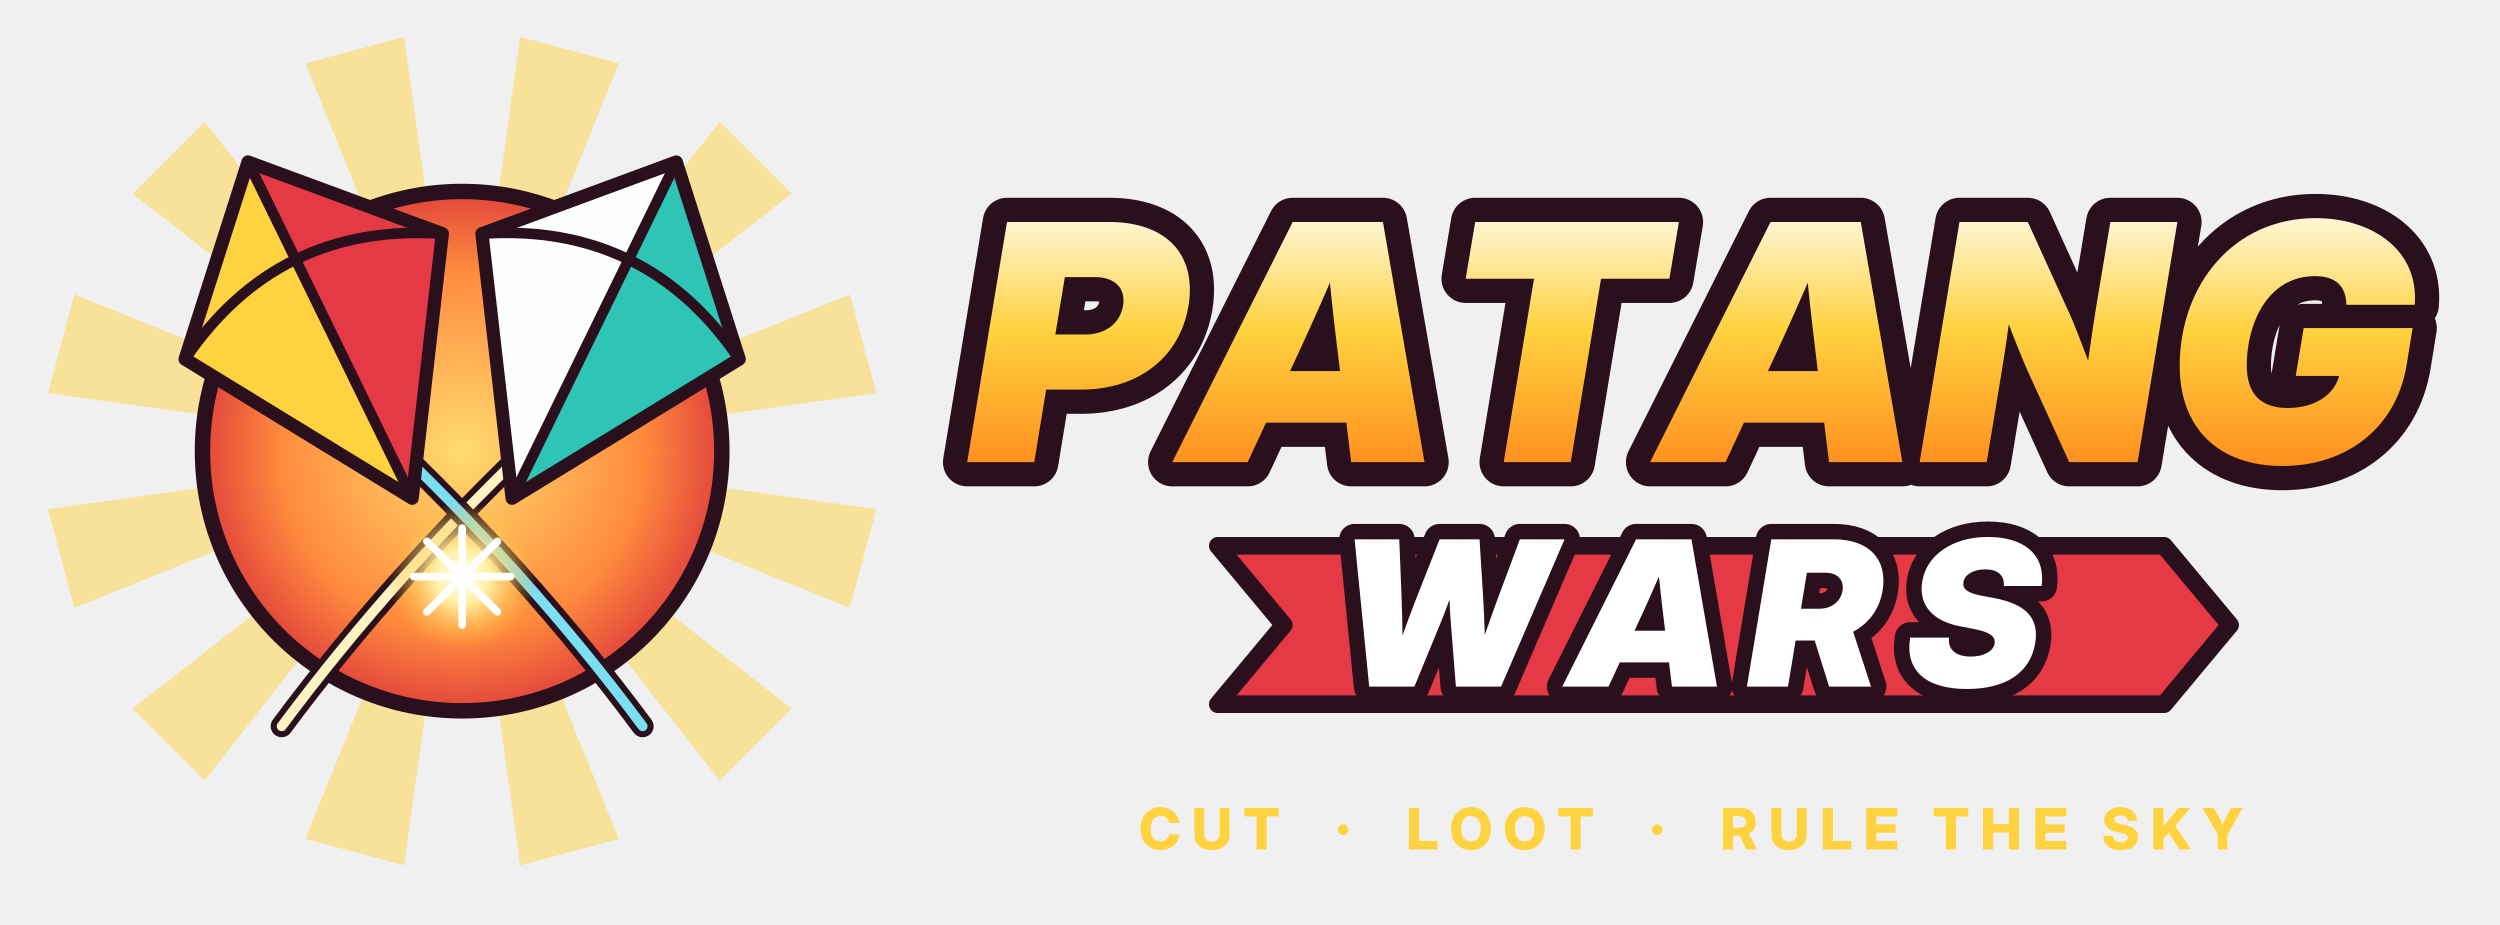
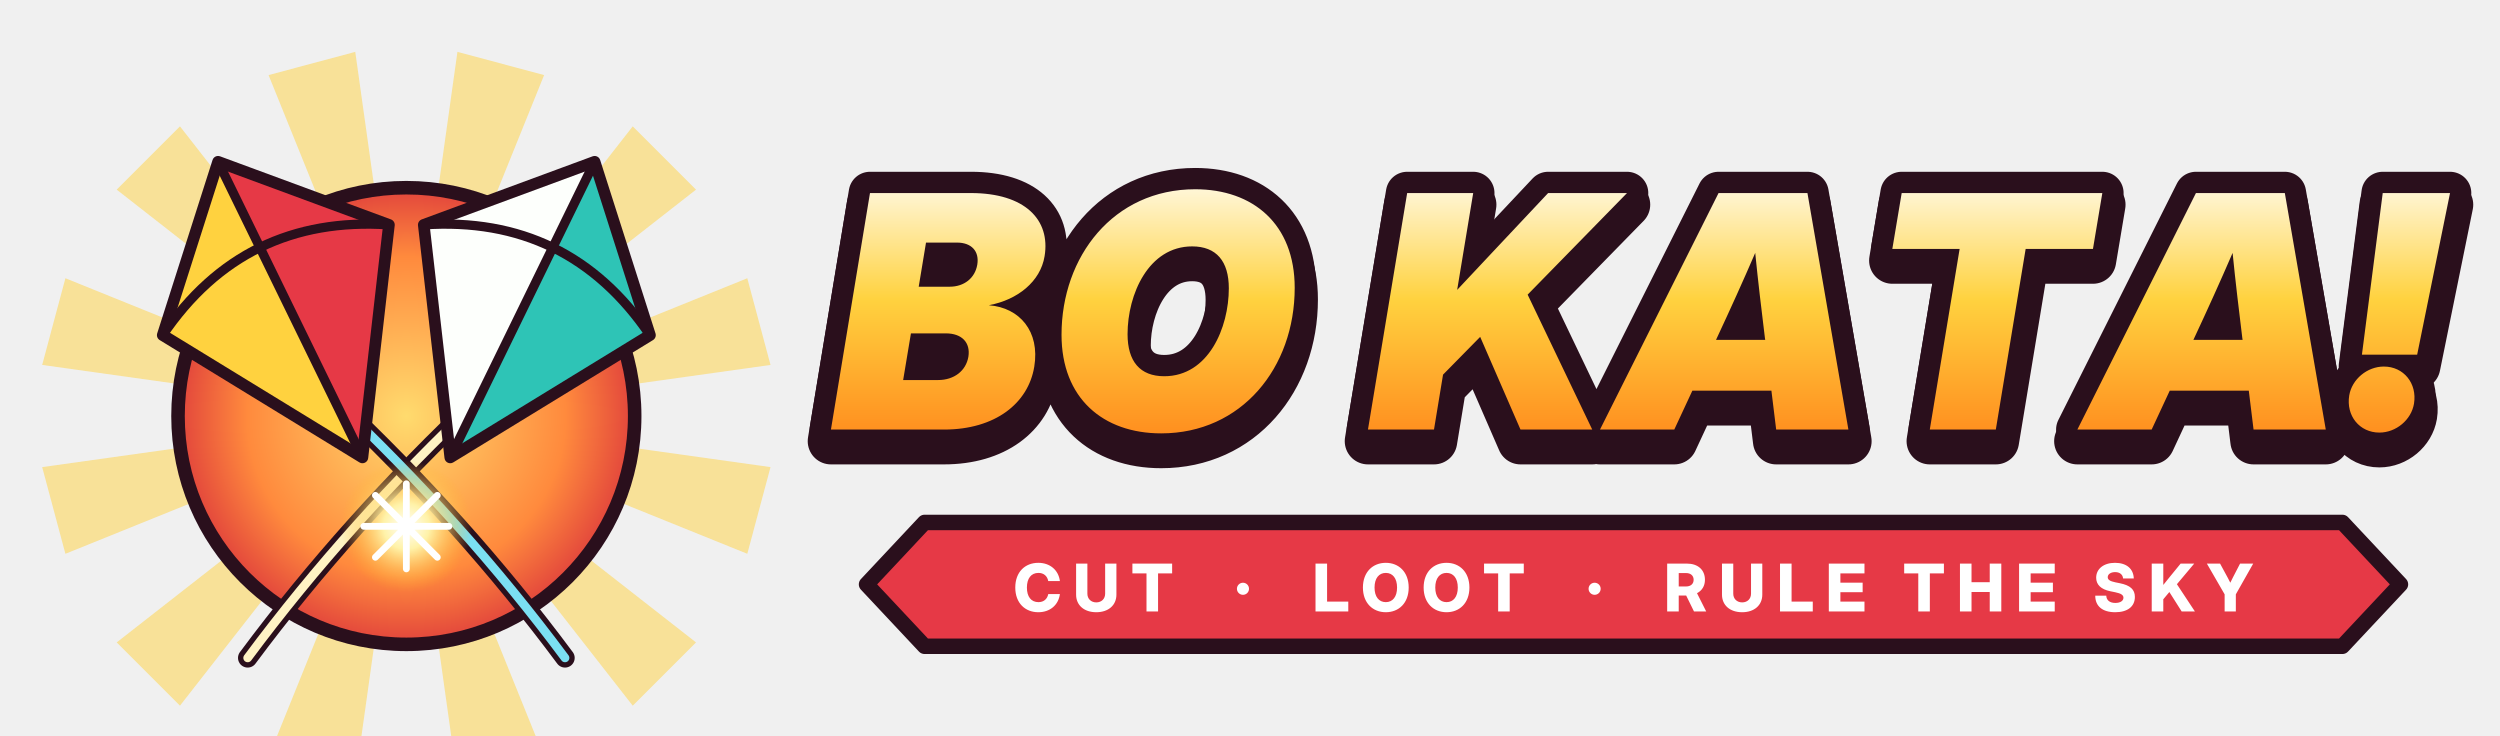
- <svg xmlns="http://www.w3.org/2000/svg" viewBox="0 0 1136 420" width="1136" height="420">
+ <svg xmlns="http://www.w3.org/2000/svg" viewBox="0 0 1292 380" width="1292" height="380">
  <defs>
    <linearGradient id="pwG" x1="0" y1="0" x2="0" y2="1">
      <stop offset="0" stop-color="#fff6d6" />
      <stop offset=".45" stop-color="#ffd23f" />
      <stop offset="1" stop-color="#ff8f1f" />
    </linearGradient>
    <radialGradient id="pwSun" cx=".5" cy=".5" r=".5">
      <stop offset="0" stop-color="#ffdb6e" />
      <stop offset=".7" stop-color="#ff8a3d" />
      <stop offset="1" stop-color="#e2453c" />
    </radialGradient>
    <radialGradient id="pwSpark" cx=".5" cy=".5" r=".5">
      <stop offset="0" stop-color="#fff" />
      <stop offset=".35" stop-color="#fff2a8" />
      <stop offset="1" stop-color="#ffb627" stop-opacity="0" />
    </radialGradient>
+     <linearGradient id="bkY" x1="0" y1="0" x2="0" y2="1">
+       <stop offset="0" stop-color="#fff6d6" />
+       <stop offset=".45" stop-color="#ffd23f" />
+       <stop offset="1" stop-color="#ff8f1f" />
+     </linearGradient>
  </defs>
-   <g transform="translate(10 0)">
+   <g transform="translate(10 10)">
    <g>
      <path d="M200,205 L388.2,231.4 L376.2,276.2Z" fill="#ffd23f" opacity=".5" />
      <path d="M200,205 L349.7,322.0 L317.0,354.7Z" fill="#ffd23f" opacity=".5" />
      <path d="M200,205 L271.2,381.2 L226.4,393.2Z" fill="#ffd23f" opacity=".5" />
      <path d="M200,205 L173.6,393.2 L128.8,381.2Z" fill="#ffd23f" opacity=".5" />
      <path d="M200,205 L83.0,354.7 L50.3,322.0Z" fill="#ffd23f" opacity=".5" />
      <path d="M200,205 L23.8,276.2 L11.8,231.4Z" fill="#ffd23f" opacity=".5" />
      <path d="M200,205 L11.8,178.6 L23.8,133.8Z" fill="#ffd23f" opacity=".5" />
      <path d="M200,205 L50.3,88.0 L83.0,55.3Z" fill="#ffd23f" opacity=".5" />
      <path d="M200,205 L128.8,28.8 L173.6,16.8Z" fill="#ffd23f" opacity=".5" />
      <path d="M200,205 L226.4,16.8 L271.2,28.8Z" fill="#ffd23f" opacity=".5" />
      <path d="M200,205 L317.0,55.3 L349.7,88.0Z" fill="#ffd23f" opacity=".5" />
      <path d="M200,205 L376.2,133.8 L388.2,178.6Z" fill="#ffd23f" opacity=".5" />
      <circle cx="200" cy="205" r="118" fill="url(#pwSun)" stroke="#2a0f1c" stroke-width="7" />
    </g>
    <path d="M118 330 Q170 260 238 196" stroke="#2a0f1c" stroke-width="10" fill="none" stroke-linecap="round" />
    <path d="M118 330 Q170 260 238 196" stroke="#fff3c4" stroke-width="4.5" fill="none" stroke-linecap="round" />
    <path d="M282 330 Q230 260 162 196" stroke="#2a0f1c" stroke-width="10" fill="none" stroke-linecap="round" />
    <path d="M282 330 Q230 260 162 196" stroke="#7bdff2" stroke-width="4.5" fill="none" stroke-linecap="round" />
    <polygon points="102.7,73.6 177.3,226.4 74.1,163.2" fill="#ffd23f" />
    <polygon points="102.7,73.6 191.0,106.2 177.3,226.4" fill="#e63946" />
    <polygon points="102.7,73.6 191.0,106.2 177.3,226.4 74.1,163.2" fill="none" stroke="#2a0f1c" stroke-width="6" stroke-linejoin="round" />
    <path d="M102.7,73.6 L177.3,226.4" stroke="#2a0f1c" stroke-width="4.8" />
    <path d="M74.1,163.2 Q116.2,101.1 191.0,106.2" fill="none" stroke="#2a0f1c" stroke-width="4.8" />
    <polygon points="297.3,73.6 222.7,226.4 209.0,106.2" fill="#fdfffc" />
    <polygon points="297.3,73.6 325.9,163.2 222.7,226.4" fill="#2ec4b6" />
    <polygon points="297.3,73.6 325.9,163.2 222.7,226.4 209.0,106.2" fill="none" stroke="#2a0f1c" stroke-width="6" stroke-linejoin="round" />
    <path d="M297.3,73.6 L222.7,226.4" stroke="#2a0f1c" stroke-width="4.8" />
    <path d="M209.0,106.2 Q283.8,101.1 325.9,163.2" fill="none" stroke="#2a0f1c" stroke-width="4.8" />
    <circle cx="200" cy="262" r="34" fill="url(#pwSpark)" />
    <path d="M200 240v44M178 262h44M184 246l32 32M216 246l-32 32" stroke="#fff" stroke-width="3.5" stroke-linecap="round" />
  </g>
-   <path d="M439.487 210.0H469.956L475.376 177.041H491.27C517.344 177.041 536.167 162.319 540.049 138.955C543.857 115.591 529.941 100.869 503.94 100.869H457.578ZM479.551 151.992 483.872 125.918H497.495C506.65 125.918 511.631 130.972 510.312 138.955C508.921 146.938 502.329 151.992 493.174 151.992Z M532.674 210.0H566.951L575.301 192.056H611.775L613.973 210.0H647.298L628.401 100.869H587.386ZM586.214 168.618 586.653 167.666C592.806 154.482 598.592 141.738 604.305 128.481C605.623 141.738 607.161 154.482 608.772 167.666L608.919 168.618Z M665.997 126.65H697.052L683.282 210.0H713.751L727.521 126.65H758.575L762.896 100.869H670.318Z M749.809 210.0H784.086L792.436 192.056H828.91L831.107 210.0H864.433L845.536 100.869H804.521ZM803.349 168.618 803.788 167.666C809.94 154.482 815.727 141.738 821.439 128.481C822.758 141.738 824.296 154.482 825.907 167.666L826.054 168.618Z M872.292 210.0H902.761L909.353 170.156C910.085 165.762 911.477 157.192 912.795 147.378C916.384 156.826 919.826 165.249 922.097 170.156L940.261 210.0H971.315L989.406 100.869H958.938L952.272 140.859C951.467 146.06 950.075 154.995 948.83 163.857C945.9 155.947 942.751 147.817 940.92 143.716L921.438 100.869H890.383Z M1037.036 211.758C1066.553 211.758 1088.965 194.18 1093.579 165.762L1096.289 149.062H1046.777L1043.188 170.815H1062.891C1060.693 179.165 1052.197 185.391 1039.526 185.391C1027.075 185.391 1020.923 178.799 1020.923 165.981C1020.923 147.671 1030.005 125.479 1051.978 125.479C1061.719 125.479 1066.04 130.386 1066.187 138.516H1097.241C1099.292 113.906 1078.198 99.111 1052.124 99.111C1014.99 99.111 990.454 129.434 990.454 166.274C990.454 194.399 1007.959 211.758 1037.036 211.758Z" fill="none" stroke="#2a0f1c" stroke-width="22" stroke-linejoin="round" />
-   <path d="M439.487 210.0H469.956L475.376 177.041H491.27C517.344 177.041 536.167 162.319 540.049 138.955C543.857 115.591 529.941 100.869 503.94 100.869H457.578ZM479.551 151.992 483.872 125.918H497.495C506.65 125.918 511.631 130.972 510.312 138.955C508.921 146.938 502.329 151.992 493.174 151.992Z M532.674 210.0H566.951L575.301 192.056H611.775L613.973 210.0H647.298L628.401 100.869H587.386ZM586.214 168.618 586.653 167.666C592.806 154.482 598.592 141.738 604.305 128.481C605.623 141.738 607.161 154.482 608.772 167.666L608.919 168.618Z M665.997 126.65H697.052L683.282 210.0H713.751L727.521 126.65H758.575L762.896 100.869H670.318Z M749.809 210.0H784.086L792.436 192.056H828.91L831.107 210.0H864.433L845.536 100.869H804.521ZM803.349 168.618 803.788 167.666C809.94 154.482 815.727 141.738 821.439 128.481C822.758 141.738 824.296 154.482 825.907 167.666L826.054 168.618Z M872.292 210.0H902.761L909.353 170.156C910.085 165.762 911.477 157.192 912.795 147.378C916.384 156.826 919.826 165.249 922.097 170.156L940.261 210.0H971.315L989.406 100.869H958.938L952.272 140.859C951.467 146.06 950.075 154.995 948.83 163.857C945.9 155.947 942.751 147.817 940.92 143.716L921.438 100.869H890.383Z M1037.036 211.758C1066.553 211.758 1088.965 194.18 1093.579 165.762L1096.289 149.062H1046.777L1043.188 170.815H1062.891C1060.693 179.165 1052.197 185.391 1039.526 185.391C1027.075 185.391 1020.923 178.799 1020.923 165.981C1020.923 147.671 1030.005 125.479 1051.978 125.479C1061.719 125.479 1066.04 130.386 1066.187 138.516H1097.241C1099.292 113.906 1078.198 99.111 1052.124 99.111C1014.99 99.111 990.454 129.434 990.454 166.274C990.454 194.399 1007.959 211.758 1037.036 211.758Z" fill="url(#pwG)" />
-   <path d="M553.364 240 L983.364 240 L1013.364 276 L983.364 312 L553.364 312 L583.364 276 Z" fill="#e63946" stroke="#2a0f1c" stroke-width="8" stroke-linejoin="round" transform="translate(0 8)" />
-   <path d="M622.17 318.0H642.699L655.412 287.094C656.355 284.758 657.389 281.928 658.646 278.424C658.781 281.928 658.916 284.758 659.096 287.094L661.566 318.0H682.096L710.936 251.066H690.631L680.928 277.031C678.727 282.871 676.705 288.711 674.684 294.551C674.504 288.711 674.279 282.871 673.92 277.031L672.303 251.066H654.154L643.912 277.031C641.576 282.916 639.42 288.801 637.309 294.686C637.219 288.801 637.084 282.916 636.859 277.031L635.826 251.066H615.521Z M709.885 318.0H730.908L736.029 306.994H758.4L759.748 318.0H780.188L768.598 251.066H743.441ZM742.723 292.619 742.992 292.035C746.766 283.949 750.314 276.133 753.818 268.002C754.627 276.133 755.57 283.949 756.559 292.035L756.648 292.619Z M793.781 318.0H812.469L815.928 297.066H824.598L831.156 318.0H850.203L842.072 293.068C849.26 289.205 854.066 282.736 855.459 274.426C857.795 260.096 849.26 251.066 833.312 251.066H804.877ZM818.354 282.602 821.049 266.25H829.404C835.02 266.25 838.029 269.529 837.221 274.426C836.412 279.322 832.279 282.602 826.664 282.602Z M893.76 319.078C911.459 319.078 922.6 311.666 924.801 298.234C926.643 286.959 920.848 280.535 905.889 277.705L900.633 276.717C893.895 275.459 891.648 273.662 892.188 270.473C892.727 267.104 896.814 264.723 902.07 264.723C907.82 264.723 910.875 267.418 910.561 272.27H927.721C929.607 258.254 920.039 249.988 903.238 249.988C887.426 249.988 875.477 258.074 873.455 270.203C871.703 280.715 877.992 288.127 890.48 290.553L896.949 291.811C904.227 293.203 906.877 295.225 906.338 298.459C905.754 301.963 901.396 304.344 895.512 304.344C888.729 304.344 885.0 301.154 885.629 295.719H867.975C865.549 310.408 874.758 319.078 893.76 319.078Z" fill="none" stroke="#2a0f1c" stroke-width="14" stroke-linejoin="round" transform="translate(0 -6)" />
-   <path d="M622.17 318.0H642.699L655.412 287.094C656.355 284.758 657.389 281.928 658.646 278.424C658.781 281.928 658.916 284.758 659.096 287.094L661.566 318.0H682.096L710.936 251.066H690.631L680.928 277.031C678.727 282.871 676.705 288.711 674.684 294.551C674.504 288.711 674.279 282.871 673.92 277.031L672.303 251.066H654.154L643.912 277.031C641.576 282.916 639.42 288.801 637.309 294.686C637.219 288.801 637.084 282.916 636.859 277.031L635.826 251.066H615.521Z M709.885 318.0H730.908L736.029 306.994H758.4L759.748 318.0H780.188L768.598 251.066H743.441ZM742.723 292.619 742.992 292.035C746.766 283.949 750.314 276.133 753.818 268.002C754.627 276.133 755.57 283.949 756.559 292.035L756.648 292.619Z M793.781 318.0H812.469L815.928 297.066H824.598L831.156 318.0H850.203L842.072 293.068C849.26 289.205 854.066 282.736 855.459 274.426C857.795 260.096 849.26 251.066 833.312 251.066H804.877ZM818.354 282.602 821.049 266.25H829.404C835.02 266.25 838.029 269.529 837.221 274.426C836.412 279.322 832.279 282.602 826.664 282.602Z M893.76 319.078C911.459 319.078 922.6 311.666 924.801 298.234C926.643 286.959 920.848 280.535 905.889 277.705L900.633 276.717C893.895 275.459 891.648 273.662 892.188 270.473C892.727 267.104 896.814 264.723 902.07 264.723C907.82 264.723 910.875 267.418 910.561 272.27H927.721C929.607 258.254 920.039 249.988 903.238 249.988C887.426 249.988 875.477 258.074 873.455 270.203C871.703 280.715 877.992 288.127 890.48 290.553L896.949 291.811C904.227 293.203 906.877 295.225 906.338 298.459C905.754 301.963 901.396 304.344 895.512 304.344C888.729 304.344 885.0 301.154 885.629 295.719H867.975C865.549 310.408 874.758 319.078 893.76 319.078Z" fill="#fff" transform="translate(0 -6)" />
-   <path d="M527.371 386.305C531.992 386.305 535.344 383.474 535.915 379.132H531.319C530.913 381.138 529.479 382.318 527.447 382.318C524.527 382.318 522.877 380.147 522.877 376.555C522.877 372.949 524.54 370.766 527.447 370.766C529.479 370.766 530.926 371.959 531.307 373.978H535.915C535.356 369.636 531.992 366.779 527.371 366.779C522.179 366.779 518.281 370.372 518.281 376.555C518.281 382.687 522.179 386.305 527.371 386.305Z M550.703 386.305C555.515 386.305 558.663 383.524 558.663 379.348V367.084H554.207V378.979C554.207 380.985 552.811 382.42 550.703 382.42C548.608 382.42 547.187 380.973 547.187 378.979V367.084H542.73V379.348C542.73 383.524 545.866 386.305 550.703 386.305Z M565.39 370.969H570.963V386.0H575.533V370.969H581.094V367.084H565.39Z   M610.325 379.424C611.646 379.424 612.712 378.357 612.712 377.037C612.712 375.717 611.646 374.65 610.325 374.65C609.005 374.65 607.938 375.717 607.938 377.037C607.938 378.357 609.005 379.424 610.325 379.424Z   M640.229 386.0H653.179V382.115H644.8V367.084H640.229Z M668.424 386.305C673.527 386.305 677.463 382.712 677.463 376.555C677.463 370.385 673.527 366.779 668.424 366.779C663.295 366.779 659.372 370.385 659.372 376.555C659.372 382.687 663.295 386.305 668.424 386.305ZM668.424 382.318C665.707 382.318 663.968 380.211 663.968 376.555C663.968 372.886 665.707 370.766 668.424 370.766C671.128 370.766 672.867 372.886 672.867 376.555C672.867 380.211 671.128 382.318 668.424 382.318Z M692.835 386.305C697.938 386.305 701.874 382.712 701.874 376.555C701.874 370.385 697.938 366.779 692.835 366.779C687.706 366.779 683.783 370.385 683.783 376.555C683.783 382.687 687.706 386.305 692.835 386.305ZM692.835 382.318C690.118 382.318 688.379 380.211 688.379 376.555C688.379 372.886 690.118 370.766 692.835 370.766C695.539 370.766 697.278 372.886 697.278 376.555C697.278 380.211 695.539 382.318 692.835 382.318Z M708.067 370.969H713.641V386.0H718.211V370.969H723.771V367.084H708.067Z   M753.003 379.424C754.323 379.424 755.39 378.357 755.39 377.037C755.39 375.717 754.323 374.65 753.003 374.65C751.683 374.65 750.616 375.717 750.616 377.037C750.616 378.357 751.683 379.424 753.003 379.424Z   M782.907 386.0H787.478V379.716H790.423L793.508 386.0H798.332L794.701 378.789C796.682 377.761 797.837 375.907 797.837 373.482C797.837 369.56 795.082 367.084 790.702 367.084H782.907ZM787.478 376.123V370.829H790.385C792.226 370.829 793.368 371.87 793.368 373.482C793.368 375.082 792.226 376.123 790.397 376.123Z M812.955 386.305C817.767 386.305 820.915 383.524 820.915 379.348V367.084H816.459V378.979C816.459 380.985 815.062 382.42 812.955 382.42C810.86 382.42 809.438 380.973 809.438 378.979V367.084H804.982V379.348C804.982 383.524 808.118 386.305 812.955 386.305Z M828.327 386.0H841.276V382.115H832.897V367.084H828.327Z M848.028 386.0H862.12V382.115H852.599V378.383H861.396V374.612H852.599V370.969H862.12V367.084H848.028Z  M878.633 370.969H884.206V386.0H888.776V370.969H894.337V367.084H878.633Z M901.089 386.0H905.659V378.319H912.857V386.0H917.428V367.084H912.857V374.435H905.659V367.084H901.089Z M924.865 386.0H938.957V382.115H929.436V378.383H938.233V374.612H929.436V370.969H938.957V367.084H924.865Z  M963.684 386.305C968.559 386.305 971.453 384.058 971.453 380.249C971.453 377.329 969.638 375.666 965.448 374.828L963.785 374.498C961.627 374.054 960.726 373.482 960.726 372.454C960.726 371.273 961.932 370.448 963.658 370.448C965.461 370.448 966.667 371.413 966.794 372.975H971.021C970.907 369.103 968.127 366.779 963.595 366.779C959.151 366.779 956.155 369.153 956.155 372.67C956.155 375.425 958.047 377.253 961.741 378.015L963.684 378.408C965.956 378.878 966.934 379.5 966.934 380.579C966.934 381.823 965.651 382.636 963.722 382.636C961.538 382.636 960.205 381.569 960.142 379.754H955.787C955.787 383.931 958.644 386.305 963.684 386.305Z M978.522 386.0H983.093V381.188L985.492 378.319L990.354 386.0H995.585L988.476 375.234L995.318 367.084H989.948L985.721 372.264C984.845 373.355 983.969 374.435 983.093 375.526V367.084H978.522Z M1007.745 386.0H1012.176V379.233L1019.044 367.084H1013.852L1011.008 372.581C1010.652 373.267 1010.31 373.952 1009.992 374.638C1009.649 373.952 1009.294 373.267 1008.926 372.581L1005.942 367.084H1000.725L1007.745 379.233Z" fill="#ffd23f" />
+   <path d="M429.426 222.0H487.832C514.328 222.0 531.391 208.465 534.508 189.516C537.543 171.223 526.879 159.0 511.211 157.77V157.688C525.812 154.98 537.707 145.547 539.84 132.422C542.957 113.555 529.668 99.773 501.777 99.773H449.605ZM466.75 196.406 470.77 172.289H488.816C497.102 172.289 501.613 177.047 500.465 184.348C499.234 191.648 493.082 196.406 484.797 196.406ZM474.789 148.172 478.562 125.367H494.559C502.105 125.367 506.207 129.879 505.059 136.77C503.91 143.66 498.332 148.172 490.785 148.172Z M600.113 223.969C641.621 223.969 669.102 190.09 669.102 148.746C669.102 115.852 647.609 97.805 617.668 97.805C575.422 97.805 548.598 132.586 548.598 173.027C548.598 205.758 570.008 223.969 600.113 223.969ZM601.672 194.438C589.121 194.438 582.723 186.727 582.723 172.699C582.723 152.027 593.633 127.336 616.109 127.336C628.66 127.336 635.059 135.047 635.059 148.992C635.059 169.336 624.559 194.438 601.672 194.438Z  M706.961 222.0H741.086L745.762 193.617L764.957 174.094L785.793 222.0H822.871L789.484 152.273L840.836 99.773H800.066L770.535 131.191C764.711 137.426 758.887 143.578 753.062 149.812L757.0 126.023L761.348 99.773H727.223Z M826.871 222.0H865.262L874.613 201.902H915.465L917.926 222.0H955.25L934.086 99.773H888.148ZM886.836 175.652 887.328 174.586C894.219 159.82 900.699 145.547 907.098 130.699C908.574 145.547 910.297 159.82 912.102 174.586L912.266 175.652Z M977.953 128.648H1012.734L997.312 222.0H1031.438L1046.859 128.648H1081.641L1086.48 99.773H982.793Z M1073.582 222.0H1111.973L1121.324 201.902H1162.176L1164.637 222.0H1201.961L1180.797 99.773H1134.859ZM1133.547 175.652 1134.039 174.586C1140.93 159.82 1147.41 145.547 1153.809 130.699C1155.285 145.547 1157.008 159.82 1158.812 174.586L1158.977 175.652Z M1220.645 183.281H1249.191L1266.172 99.773H1231.391ZM1229.668 223.559C1238.281 223.559 1246.156 216.996 1247.551 208.629C1249.273 198.129 1242.219 189.434 1231.965 189.434C1223.352 189.434 1215.477 195.996 1214.082 204.363C1212.359 214.863 1219.414 223.559 1229.668 223.559Z" fill="none" stroke="#2a0f1c" stroke-width="24" stroke-linejoin="round" transform="translate(0 6)" />
+   <path d="M429.426 222.0H487.832C514.328 222.0 531.391 208.465 534.508 189.516C537.543 171.223 526.879 159.0 511.211 157.77V157.688C525.812 154.98 537.707 145.547 539.84 132.422C542.957 113.555 529.668 99.773 501.777 99.773H449.605ZM466.75 196.406 470.77 172.289H488.816C497.102 172.289 501.613 177.047 500.465 184.348C499.234 191.648 493.082 196.406 484.797 196.406ZM474.789 148.172 478.562 125.367H494.559C502.105 125.367 506.207 129.879 505.059 136.77C503.91 143.66 498.332 148.172 490.785 148.172Z M600.113 223.969C641.621 223.969 669.102 190.09 669.102 148.746C669.102 115.852 647.609 97.805 617.668 97.805C575.422 97.805 548.598 132.586 548.598 173.027C548.598 205.758 570.008 223.969 600.113 223.969ZM601.672 194.438C589.121 194.438 582.723 186.727 582.723 172.699C582.723 152.027 593.633 127.336 616.109 127.336C628.66 127.336 635.059 135.047 635.059 148.992C635.059 169.336 624.559 194.438 601.672 194.438Z  M706.961 222.0H741.086L745.762 193.617L764.957 174.094L785.793 222.0H822.871L789.484 152.273L840.836 99.773H800.066L770.535 131.191C764.711 137.426 758.887 143.578 753.062 149.812L757.0 126.023L761.348 99.773H727.223Z M826.871 222.0H865.262L874.613 201.902H915.465L917.926 222.0H955.25L934.086 99.773H888.148ZM886.836 175.652 887.328 174.586C894.219 159.82 900.699 145.547 907.098 130.699C908.574 145.547 910.297 159.82 912.102 174.586L912.266 175.652Z M977.953 128.648H1012.734L997.312 222.0H1031.438L1046.859 128.648H1081.641L1086.48 99.773H982.793Z M1073.582 222.0H1111.973L1121.324 201.902H1162.176L1164.637 222.0H1201.961L1180.797 99.773H1134.859ZM1133.547 175.652 1134.039 174.586C1140.93 159.82 1147.41 145.547 1153.809 130.699C1155.285 145.547 1157.008 159.82 1158.812 174.586L1158.977 175.652Z M1220.645 183.281H1249.191L1266.172 99.773H1231.391ZM1229.668 223.559C1238.281 223.559 1246.156 216.996 1247.551 208.629C1249.273 198.129 1242.219 189.434 1231.965 189.434C1223.352 189.434 1215.477 195.996 1214.082 204.363C1212.359 214.863 1219.414 223.559 1229.668 223.559Z" fill="none" stroke="#2a0f1c" stroke-width="22" stroke-linejoin="round" />
+   <path d="M429.426 222.0H487.832C514.328 222.0 531.391 208.465 534.508 189.516C537.543 171.223 526.879 159.0 511.211 157.77V157.688C525.812 154.98 537.707 145.547 539.84 132.422C542.957 113.555 529.668 99.773 501.777 99.773H449.605ZM466.75 196.406 470.77 172.289H488.816C497.102 172.289 501.613 177.047 500.465 184.348C499.234 191.648 493.082 196.406 484.797 196.406ZM474.789 148.172 478.562 125.367H494.559C502.105 125.367 506.207 129.879 505.059 136.77C503.91 143.66 498.332 148.172 490.785 148.172Z M600.113 223.969C641.621 223.969 669.102 190.09 669.102 148.746C669.102 115.852 647.609 97.805 617.668 97.805C575.422 97.805 548.598 132.586 548.598 173.027C548.598 205.758 570.008 223.969 600.113 223.969ZM601.672 194.438C589.121 194.438 582.723 186.727 582.723 172.699C582.723 152.027 593.633 127.336 616.109 127.336C628.66 127.336 635.059 135.047 635.059 148.992C635.059 169.336 624.559 194.438 601.672 194.438Z  M706.961 222.0H741.086L745.762 193.617L764.957 174.094L785.793 222.0H822.871L789.484 152.273L840.836 99.773H800.066L770.535 131.191C764.711 137.426 758.887 143.578 753.062 149.812L757.0 126.023L761.348 99.773H727.223Z M826.871 222.0H865.262L874.613 201.902H915.465L917.926 222.0H955.25L934.086 99.773H888.148ZM886.836 175.652 887.328 174.586C894.219 159.82 900.699 145.547 907.098 130.699C908.574 145.547 910.297 159.82 912.102 174.586L912.266 175.652Z M977.953 128.648H1012.734L997.312 222.0H1031.438L1046.859 128.648H1081.641L1086.48 99.773H982.793Z M1073.582 222.0H1111.973L1121.324 201.902H1162.176L1164.637 222.0H1201.961L1180.797 99.773H1134.859ZM1133.547 175.652 1134.039 174.586C1140.93 159.82 1147.41 145.547 1153.809 130.699C1155.285 145.547 1157.008 159.82 1158.812 174.586L1158.977 175.652Z M1220.645 183.281H1249.191L1266.172 99.773H1231.391ZM1229.668 223.559C1238.281 223.559 1246.156 216.996 1247.551 208.629C1249.273 198.129 1242.219 189.434 1231.965 189.434C1223.352 189.434 1215.477 195.996 1214.082 204.363C1212.359 214.863 1219.414 223.559 1229.668 223.559Z" fill="url(#bkY)" />
+   <path d="M477.833 270 L1210.546 270 L1240.546 302 L1210.546 334 L477.833 334 L447.833 302 Z" fill="#e63946" stroke="#2a0f1c" stroke-width="8" stroke-linejoin="round" />
+   <path d="M536.583 316.398C542.626 316.398 547.009 312.696 547.756 307.019H541.746C541.215 309.642 539.339 311.186 536.683 311.186C532.864 311.186 530.706 308.347 530.706 303.648C530.706 298.934 532.881 296.078 536.683 296.078C539.339 296.078 541.231 297.639 541.729 300.278H547.756C547.025 294.601 542.626 290.865 536.583 290.865C529.793 290.865 524.696 295.563 524.696 303.648C524.696 311.667 529.793 316.398 536.583 316.398Z M566.556 316.398C572.848 316.398 576.965 312.763 576.965 307.301V291.264H571.138V306.819C571.138 309.442 569.312 311.318 566.556 311.318C563.816 311.318 561.957 309.426 561.957 306.819V291.264H556.13V307.301C556.13 312.763 560.23 316.398 566.556 316.398Z M585.223 296.344H592.511V316.0H598.487V296.344H605.759V291.264H585.223Z   M642.369 307.4C644.096 307.4 645.49 306.006 645.49 304.279C645.49 302.553 644.096 301.158 642.369 301.158C640.643 301.158 639.248 302.553 639.248 304.279C639.248 306.006 640.643 307.4 642.369 307.4Z   M679.859 316.0H696.793V310.92H685.836V291.264H679.859Z M716.19 316.398C722.864 316.398 728.011 311.7 728.011 303.648C728.011 295.58 722.864 290.865 716.19 290.865C709.483 290.865 704.354 295.58 704.354 303.648C704.354 311.667 709.483 316.398 716.19 316.398ZM716.19 311.186C712.638 311.186 710.363 308.43 710.363 303.648C710.363 298.851 712.638 296.078 716.19 296.078C719.727 296.078 722.001 298.851 722.001 303.648C722.001 308.43 719.727 311.186 716.19 311.186Z M747.574 316.398C754.248 316.398 759.395 311.7 759.395 303.648C759.395 295.58 754.248 290.865 747.574 290.865C740.867 290.865 735.737 295.58 735.737 303.648C735.737 311.667 740.867 316.398 747.574 316.398ZM747.574 311.186C744.021 311.186 741.747 308.43 741.747 303.648C741.747 298.851 744.021 296.078 747.574 296.078C751.11 296.078 753.385 298.851 753.385 303.648C753.385 308.43 751.11 311.186 747.574 311.186Z M766.955 296.344H774.243V316.0H780.22V296.344H787.491V291.264H766.955Z   M824.102 307.4C825.828 307.4 827.223 306.006 827.223 304.279C827.223 302.553 825.828 301.158 824.102 301.158C822.375 301.158 820.98 302.553 820.98 304.279C820.98 306.006 822.375 307.4 824.102 307.4Z   M861.592 316.0H867.568V307.782H871.42L875.454 316.0H881.763L877.015 306.57C879.604 305.226 881.115 302.802 881.115 299.631C881.115 294.501 877.513 291.264 871.785 291.264H861.592ZM867.568 303.084V296.161H871.37C873.777 296.161 875.271 297.522 875.271 299.631C875.271 301.723 873.777 303.084 871.387 303.084Z M900.347 316.398C906.639 316.398 910.756 312.763 910.756 307.301V291.264H904.929V306.819C904.929 309.442 903.103 311.318 900.347 311.318C897.607 311.318 895.748 309.426 895.748 306.819V291.264H889.921V307.301C889.921 312.763 894.021 316.398 900.347 316.398Z M919.91 316.0H936.844V310.92H925.887V291.264H919.91Z M945.135 316.0H963.562V310.92H951.111V306.039H962.616V301.108H951.111V296.344H963.562V291.264H945.135Z  M984.079 296.344H991.367V316.0H997.344V296.344H1004.615V291.264H984.079Z M1012.906 316.0H1018.883V305.956H1028.296V316.0H1034.272V291.264H1028.296V300.876H1018.883V291.264H1012.906Z M1043.46 316.0H1061.888V310.92H1049.437V306.039H1060.941V301.108H1049.437V296.344H1061.888V291.264H1043.46Z  M1093.146 316.398C1099.521 316.398 1103.306 313.46 1103.306 308.479C1103.306 304.661 1100.932 302.486 1095.453 301.391L1093.278 300.959C1090.456 300.378 1089.277 299.631 1089.277 298.286C1089.277 296.742 1090.854 295.663 1093.112 295.663C1095.47 295.663 1097.047 296.925 1097.213 298.967H1102.741C1102.592 293.903 1098.956 290.865 1093.029 290.865C1087.219 290.865 1083.301 293.97 1083.301 298.568C1083.301 302.171 1085.774 304.562 1090.605 305.558L1093.146 306.072C1096.117 306.687 1097.396 307.5 1097.396 308.911C1097.396 310.538 1095.719 311.601 1093.195 311.601C1090.34 311.601 1088.597 310.206 1088.514 307.832H1082.819C1082.819 313.294 1086.555 316.398 1093.146 316.398Z M1112.012 316.0H1117.988V309.708L1121.126 305.956L1127.484 316.0H1134.324L1125.027 301.922L1133.976 291.264H1126.953L1121.425 298.037C1120.279 299.465 1119.134 300.876 1117.988 302.304V291.264H1112.012Z M1149.688 316.0H1155.481V307.151L1164.463 291.264H1157.673L1153.954 298.452C1153.489 299.349 1153.041 300.245 1152.626 301.142C1152.178 300.245 1151.713 299.349 1151.231 298.452L1147.33 291.264H1140.507L1149.688 307.151Z" fill="#fff" />
</svg>
